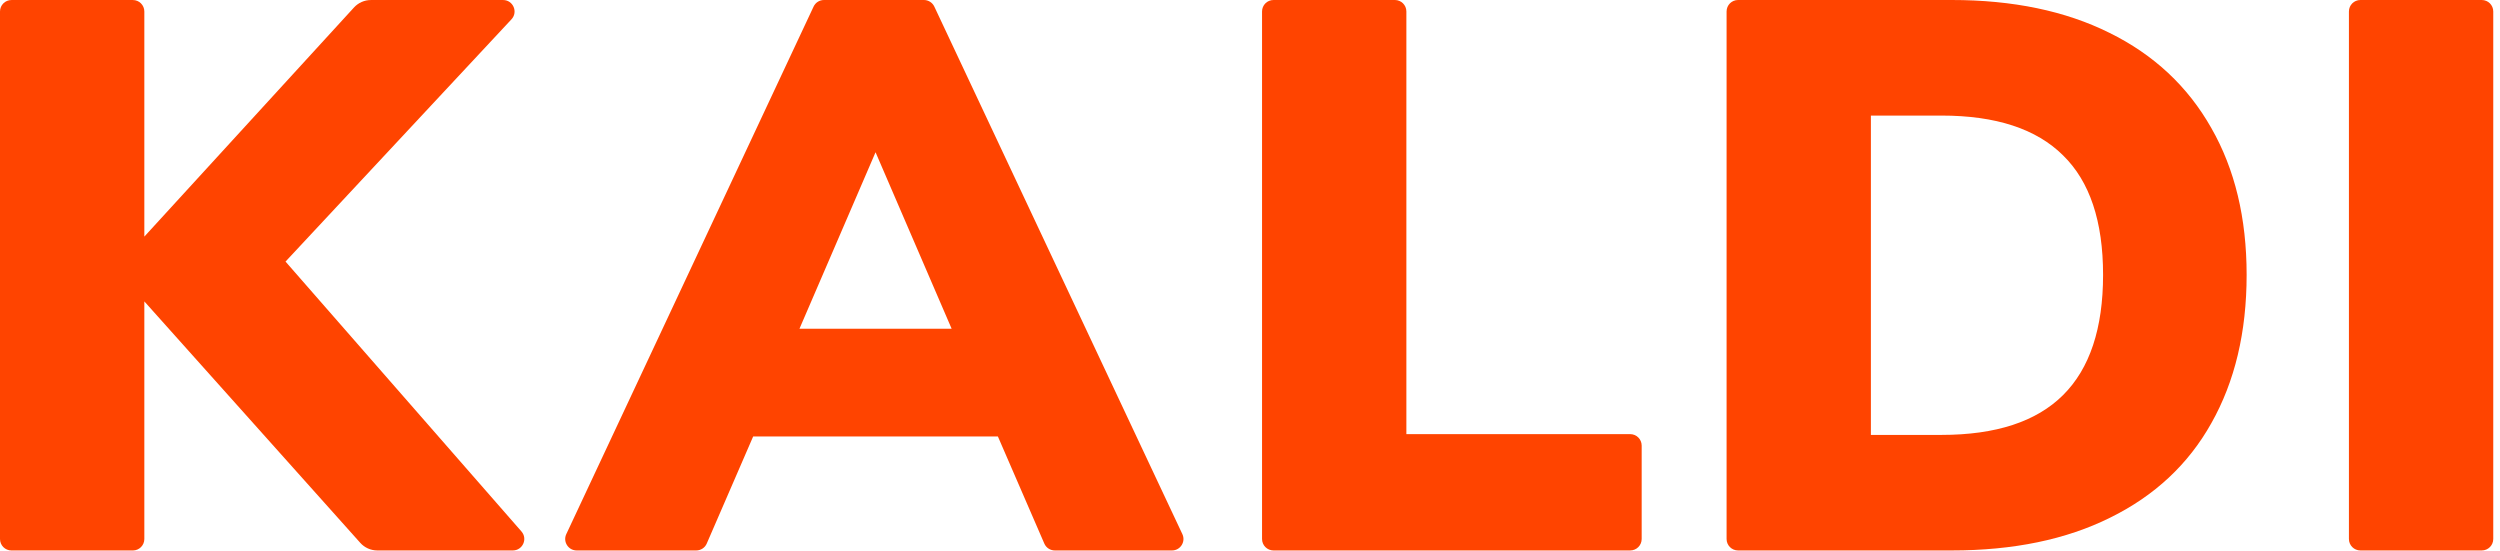
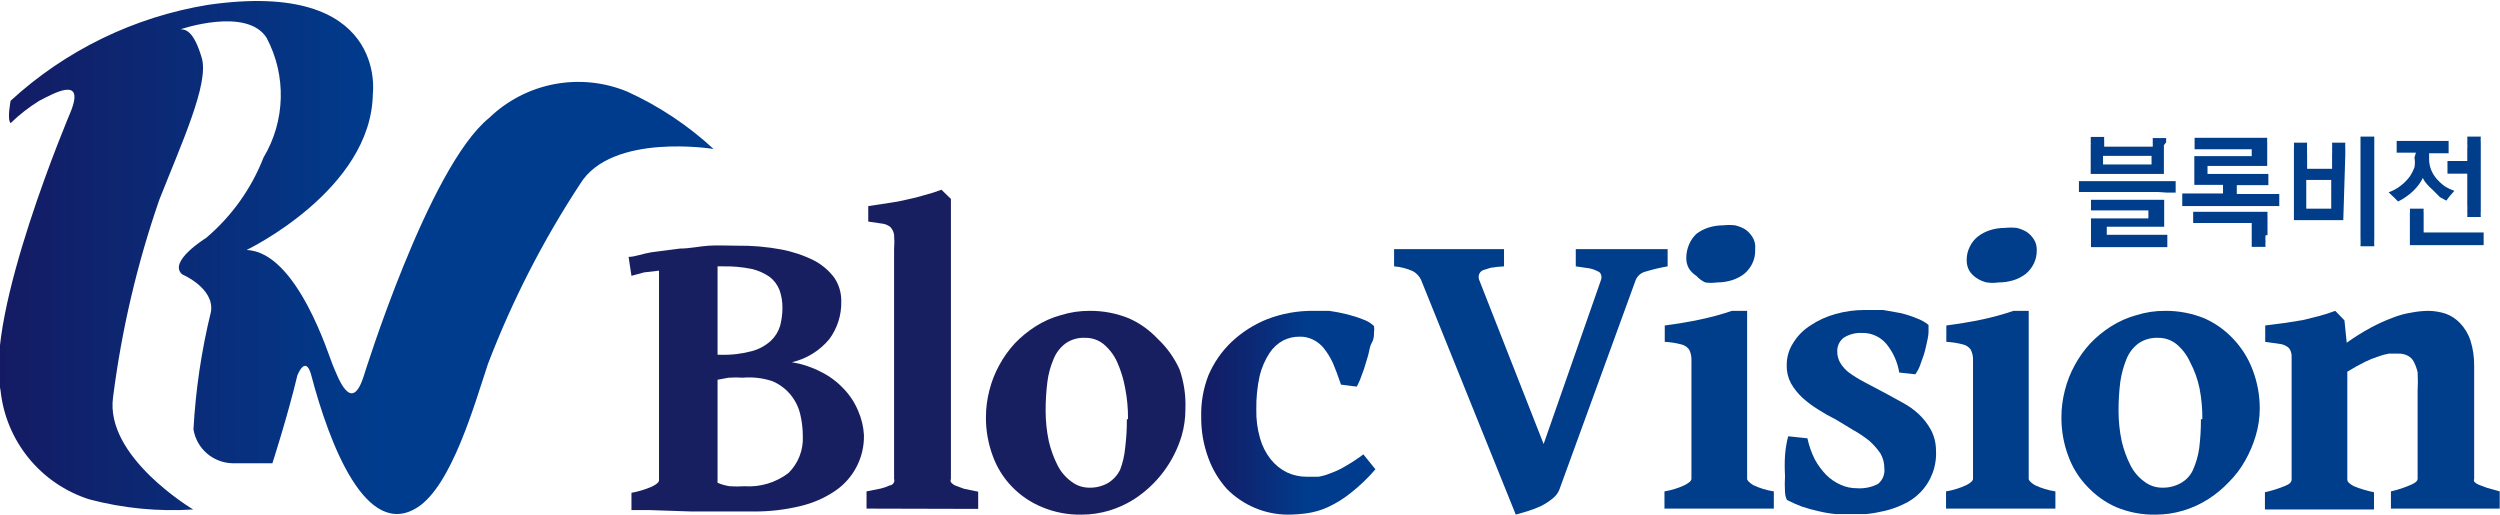
- <svg xmlns="http://www.w3.org/2000/svg" xmlns:xlink="http://www.w3.org/1999/xlink" viewBox="0 0 109 24">
-   <g transform="translate(-1470)">
-     <g style="mix-blend-mode:normal" transform="translate(1470)" fill="#f40">
-       <use xlink:href="#b" style="mix-blend-mode:normal" />
-       <use xlink:href="#c" style="mix-blend-mode:normal" />
-       <use xlink:href="#d" style="mix-blend-mode:normal" />
-       <use xlink:href="#e" style="mix-blend-mode:normal" />
-       <use xlink:href="#f" style="mix-blend-mode:normal" />
-     </g>
-   </g>
+ <svg xmlns="http://www.w3.org/2000/svg" id="레이어_1" data-name="레이어 1" viewBox="0 0 87.1 17.93">
  <defs>
-     <path id="b" d="M22.735 23.171c.283.323.053.829-.376.829h-5.907c-.285 0-.556-.121-.745-.333l-9.414-10.526v10.36c0 .276-.224.5-.5.5h-5.293c-.276 0-.5-.224-.5-.5v-23c0-.276.224-.5.5-.5h5.293c.276 0 .5.224.5.5v9.815l9.141-9.99c.19-.207.457-.325.738-.325h5.762c.437 0 .664.521.366.841l-9.851 10.563 10.287 11.767z" />
-     <path id="c" d="M45.991 24c-.199 0-.38-.118-.459-.301l-2.024-4.669h-10.67l-2.024 4.669c-.079.183-.259.301-.459.301h-5.212c-.366 0-.608-.381-.453-.712l10.782-23c.082-.176.259-.288.453-.288h4.358c.194 0 .37.112.453.287l10.815 23c.156.332-.086.713-.452.713h-5.108zm-11.135-9.668h6.635l-3.317-7.694-3.317 7.694z" />
-     <path id="d" d="M55.525 24c-.276 0-.5-.224-.5-.5v-23c0-.276.224-.5.5-.5h5.293c.276 0 .5.224.5.5v18.428h9.759c.276 0 .5.224.5.5v4.072c0 .276-.224.5-.5.5h-15.552z" />
-     <path id="e" d="M75.279.5c0-.276.224-.5.5-.5h9.315c2.667 0 4.959.477 6.874 1.43 1.938.953 3.42 2.338 4.446 4.153 1.026 1.793 1.539 3.926 1.539 6.4 0 2.496-.513 4.652-1.539 6.468-1.003 1.793-2.474 3.166-4.412 4.119-1.915.953-4.218 1.43-6.908 1.43h-9.315c-.276 0-.5-.224-.5-.5v-23zm9.37 18.462c2.371 0 4.138-.579 5.301-1.736 1.163-1.157 1.744-2.905 1.744-5.242 0-2.338-.581-4.074-1.744-5.209-1.163-1.157-2.93-1.736-5.301-1.736h-3.078v13.923h3.078z" />
-     <path id="f" d="M102.913 24c-.276 0-.5-.224-.5-.5v-23c0-.276.224-.5.5-.5h5.293c.276 0 .5.224.5.5v23c0 .276-.224.5-.5.5h-5.293z" />
+     <style>.cls-1{fill:#181f60;}.cls-2{fill:url(#linear-gradient);}.cls-3{fill:#003d8a;}.cls-4{fill:url(#linear-gradient-2);}</style>
+     <linearGradient id="linear-gradient" x1="42.72" y1="15.77" x2="48.82" y2="15.77" gradientUnits="userSpaceOnUse">
+       <stop offset="0" stop-color="#141b63" />
+       <stop offset="0.27" stop-color="#0d2773" />
+       <stop offset="0.61" stop-color="#003c8d" />
+     </linearGradient>
+     <linearGradient id="linear-gradient-2" x1="0.9" y1="10.36" x2="25.74" y2="10.36" gradientUnits="userSpaceOnUse">
+       <stop offset="0" stop-color="#141b63" />
+       <stop offset="0.53" stop-color="#003c8d" />
+     </linearGradient>
  </defs>
+   <path class="cls-1" d="M31,16.55a2.29,2.29,0,0,1-1,1.94,3.63,3.63,0,0,1-1.21.53,6.69,6.69,0,0,1-1.63.19H25.6l-.61,0-1.5-.05H22.9v-.6a3.29,3.29,0,0,0,.72-.22c.16-.08.24-.15.24-.22V10.82l-.52.06L22.9,11l-.1-.66c.22,0,.48-.11.79-.16l1-.13c.34,0,.68-.08,1-.1s.66,0,1,0a7.76,7.76,0,0,1,1.52.13,4.35,4.35,0,0,1,1.14.38,2.08,2.08,0,0,1,.72.61,1.43,1.43,0,0,1,.24.81,2.13,2.13,0,0,1-.42,1.33,2.4,2.4,0,0,1-1.3.8,3.36,3.36,0,0,1,1,.33,2.74,2.74,0,0,1,.79.58,2.47,2.47,0,0,1,.52.79A2.41,2.41,0,0,1,31,16.55Zm-4.9-5.88h-.2v3.08H26a3.79,3.79,0,0,0,1.11-.13,1.6,1.6,0,0,0,.65-.36,1.19,1.19,0,0,0,.32-.52,2.49,2.49,0,0,0,.08-.61,1.81,1.81,0,0,0-.1-.63,1.09,1.09,0,0,0-.34-.46,1.84,1.84,0,0,0-.63-.28A4.58,4.58,0,0,0,26.07,10.67Zm.7,3.88a3.54,3.54,0,0,0-.52,0l-.38.07v3.5a.37.37,0,0,0,0,.09,1.66,1.66,0,0,0,.42.12,3.68,3.68,0,0,0,.51,0,2.27,2.27,0,0,0,1.54-.46,1.68,1.68,0,0,0,.5-1.28,3.31,3.31,0,0,0-.09-.77,1.68,1.68,0,0,0-.33-.67,1.66,1.66,0,0,0-.64-.48A2.57,2.57,0,0,0,26.77,14.55Z" transform="translate(-0.9 -1.39)" />
+   <path class="cls-1" d="M31.09,19.11v-.6l.5-.1a1.51,1.51,0,0,0,.31-.11c.08,0,.13-.07.15-.11a.19.19,0,0,0,0-.12v-8a3.25,3.25,0,0,0,0-.5.49.49,0,0,0-.13-.27.55.55,0,0,0-.29-.12l-.48-.07V8.57l.73-.11a5.86,5.86,0,0,0,.63-.12,5.66,5.66,0,0,0,.59-.15A5.14,5.14,0,0,0,33.7,8l.33.32v9.76a.13.13,0,0,0,0,.11.44.44,0,0,0,.16.12l.3.11.49.1v.6Z" transform="translate(-0.9 -1.39)" />
+   <path class="cls-1" d="M42.2,15.63a3.33,3.33,0,0,1-.13.94,4,4,0,0,1-1.67,2.22,3.5,3.5,0,0,1-.86.39,3.36,3.36,0,0,1-.95.14,3.4,3.4,0,0,1-1.38-.26,3.09,3.09,0,0,1-1.05-.71,3,3,0,0,1-.67-1.07,3.78,3.78,0,0,1-.24-1.36,3.71,3.71,0,0,1,.12-.93,3.66,3.66,0,0,1,.34-.87,3.74,3.74,0,0,1,.54-.76,3.83,3.83,0,0,1,.73-.6,3.19,3.19,0,0,1,.88-.39,3.29,3.29,0,0,1,1-.15,3.56,3.56,0,0,1,1.37.26,3.09,3.09,0,0,1,1,.71A3.36,3.36,0,0,1,42,14.27,3.77,3.77,0,0,1,42.2,15.63Zm-2,.36a5.35,5.35,0,0,0-.1-1.08,3.89,3.89,0,0,0-.28-.91,1.76,1.76,0,0,0-.47-.62,1,1,0,0,0-.65-.22,1.09,1.09,0,0,0-.67.19,1.27,1.27,0,0,0-.42.54,3,3,0,0,0-.22.81,8,8,0,0,0-.06,1,5.07,5.07,0,0,0,.11,1.06,3.67,3.67,0,0,0,.31.85,1.57,1.57,0,0,0,.48.56,1,1,0,0,0,.6.21,1.26,1.26,0,0,0,.67-.16,1.15,1.15,0,0,0,.42-.45A2.86,2.86,0,0,0,40.1,17,7.83,7.83,0,0,0,40.16,16Z" transform="translate(-0.9 -1.39)" />
+   <path class="cls-2" d="M48.82,17.74a6.11,6.11,0,0,1-.88.84,3.75,3.75,0,0,1-.78.48,2.68,2.68,0,0,1-.71.21,5.19,5.19,0,0,1-.68.05,3,3,0,0,1-2.13-.9A3.3,3.3,0,0,1,43,17.35a4,4,0,0,1-.25-1.43A3.72,3.72,0,0,1,43,14.47a3.51,3.51,0,0,1,.81-1.17,3.93,3.93,0,0,1,1.24-.79,4.35,4.35,0,0,1,1.61-.29c.15,0,.34,0,.55,0a6.18,6.18,0,0,1,.62.12,4.09,4.09,0,0,1,.56.18,1,1,0,0,1,.38.23.65.65,0,0,1,0,.22c0,.11,0,.23-.08.37s-.08.29-.13.45-.09.31-.14.46l-.14.38c-.05.11-.08.18-.11.23l-.55-.07c-.1-.29-.19-.54-.28-.75a2.57,2.57,0,0,0-.32-.52,1.08,1.08,0,0,0-.38-.3,1,1,0,0,0-.47-.1,1.24,1.24,0,0,0-.56.13,1.32,1.32,0,0,0-.48.44,2.57,2.57,0,0,0-.34.78,5.08,5.08,0,0,0-.12,1.19,3.35,3.35,0,0,0,.13,1,2.09,2.09,0,0,0,.37.73,1.68,1.68,0,0,0,.57.46,1.63,1.63,0,0,0,.7.15l.39,0a1.93,1.93,0,0,0,.42-.12,2.83,2.83,0,0,0,.51-.24,5.71,5.71,0,0,0,.64-.42Z" transform="translate(-0.9 -1.39)" />
+   <path class="cls-3" d="M59,10.67a6.2,6.2,0,0,0-.76.18.5.5,0,0,0-.35.29l-2.67,7.33a.76.76,0,0,1-.23.29,2.27,2.27,0,0,1-.38.25,3.66,3.66,0,0,1-.46.18l-.44.13-3.3-8.18a.67.67,0,0,0-.28-.3,1.93,1.93,0,0,0-.66-.17v-.6h3.83v.6a4.24,4.24,0,0,0-.47.05l-.28.09a.27.27,0,0,0-.12.14.31.31,0,0,0,0,.18l2.25,5.73,2-5.72a.28.28,0,0,0,0-.18.18.18,0,0,0-.12-.12,1,1,0,0,0-.28-.1l-.48-.07v-.6H59Z" transform="translate(-0.9 -1.39)" />
+   <path class="cls-3" d="M58.89,19.11v-.6a2.72,2.72,0,0,0,.71-.22c.15-.08.23-.15.23-.22V14.52c0-.25,0-.44,0-.59a.74.74,0,0,0-.08-.36.46.46,0,0,0-.27-.18,2.83,2.83,0,0,0-.58-.09v-.57c.45-.06.87-.13,1.24-.21a9.33,9.33,0,0,0,1.1-.3h.53v5.85c0,.06.07.13.21.22a2.57,2.57,0,0,0,.72.22v.6Zm3.16-9a1,1,0,0,1-.1.46,1.09,1.09,0,0,1-.28.36,1.4,1.4,0,0,1-.42.22,1.78,1.78,0,0,1-.53.08,1.4,1.4,0,0,1-.41,0A1,1,0,0,1,60,11a.81.81,0,0,1-.26-.26.72.72,0,0,1-.09-.37,1.2,1.2,0,0,1,.1-.47A1.09,1.09,0,0,1,60,9.54a1.4,1.4,0,0,1,.42-.22,1.72,1.72,0,0,1,.52-.08,1.92,1.92,0,0,1,.41,0,1.22,1.22,0,0,1,.35.14.88.88,0,0,1,.25.26A.65.65,0,0,1,62.05,10.07Z" transform="translate(-0.9 -1.39)" />
+   <path class="cls-3" d="M68.35,17.08a1.94,1.94,0,0,1-.56,1.48,1.94,1.94,0,0,1-.58.4,3.15,3.15,0,0,1-.65.23,5,5,0,0,1-.64.11l-.54,0-.53,0a4.28,4.28,0,0,1-.59-.1,5.5,5.5,0,0,1-.58-.16,5.06,5.06,0,0,1-.52-.23s-.06-.1-.07-.26a4.85,4.85,0,0,1,0-.58,5.85,5.85,0,0,1,0-.71,3.74,3.74,0,0,1,.11-.67l.67.07a3.07,3.07,0,0,0,.26.74,2.52,2.52,0,0,0,.4.54,1.64,1.64,0,0,0,.5.34,1.34,1.34,0,0,0,.56.12,1.39,1.39,0,0,0,.74-.15.61.61,0,0,0,.22-.55,1,1,0,0,0-.14-.52,2.5,2.5,0,0,0-.38-.43,4,4,0,0,0-.55-.37L64.85,16a6.08,6.08,0,0,1-.6-.34,3.74,3.74,0,0,1-.55-.41,2.1,2.1,0,0,1-.4-.5,1.26,1.26,0,0,1-.15-.62,1.39,1.39,0,0,1,.23-.8,1.87,1.87,0,0,1,.61-.61,2.94,2.94,0,0,1,.86-.39,3.72,3.72,0,0,1,1-.14c.22,0,.44,0,.66,0l.62.11a3.94,3.94,0,0,1,.55.18,1.46,1.46,0,0,1,.41.23s0,.11,0,.25-.05.32-.09.51-.1.37-.17.55a1.42,1.42,0,0,1-.2.41l-.56-.06a2.12,2.12,0,0,0-.45-1,1.07,1.07,0,0,0-.84-.38,1.09,1.09,0,0,0-.65.17.58.58,0,0,0-.22.48.75.75,0,0,0,.11.4,1.21,1.21,0,0,0,.31.34,4.39,4.39,0,0,0,.52.32l.72.38.62.34a2.58,2.58,0,0,1,.57.41,2.15,2.15,0,0,1,.41.53A1.54,1.54,0,0,1,68.35,17.08Z" transform="translate(-0.9 -1.39)" />
+   <path class="cls-3" d="M68.7,19.11v-.6a2.72,2.72,0,0,0,.71-.22c.15-.08.23-.15.23-.22V14.52c0-.25,0-.44,0-.59a.74.74,0,0,0-.08-.36.46.46,0,0,0-.27-.18,2.83,2.83,0,0,0-.58-.09v-.57c.45-.06.87-.13,1.25-.21a9.72,9.72,0,0,0,1.09-.3h.53v5.85c0,.06.07.13.21.22a2.57,2.57,0,0,0,.72.22v.6Zm3.16-9a1,1,0,0,1-.1.46,1.09,1.09,0,0,1-.28.36,1.4,1.4,0,0,1-.42.22,1.78,1.78,0,0,1-.53.08,1.4,1.4,0,0,1-.41,0,1,1,0,0,1-.35-.15.81.81,0,0,1-.26-.26.72.72,0,0,1-.09-.37,1,1,0,0,1,.11-.47,1,1,0,0,1,.28-.35,1.4,1.4,0,0,1,.42-.22,1.72,1.72,0,0,1,.52-.08,1.92,1.92,0,0,1,.41,0,1.22,1.22,0,0,1,.35.14.88.88,0,0,1,.25.26A.65.65,0,0,1,71.86,10.07Z" transform="translate(-0.9 -1.39)" />
+   <path class="cls-3" d="M79.63,15.63a3.34,3.34,0,0,1-.14.94,4.14,4.14,0,0,1-.37.87,3.38,3.38,0,0,1-.57.75,3.83,3.83,0,0,1-.73.6,3.5,3.5,0,0,1-.86.39,3.36,3.36,0,0,1-.95.14,3.43,3.43,0,0,1-1.38-.26,3.09,3.09,0,0,1-1-.71,3,3,0,0,1-.67-1.07,3.78,3.78,0,0,1-.24-1.36,3.71,3.71,0,0,1,.12-.93,3.66,3.66,0,0,1,.34-.87,3.74,3.74,0,0,1,.54-.76,3.83,3.83,0,0,1,.73-.6,3.32,3.32,0,0,1,.88-.39,3.29,3.29,0,0,1,1-.15,3.56,3.56,0,0,1,1.37.26,3.09,3.09,0,0,1,1,.71,3.19,3.19,0,0,1,.68,1.08A3.78,3.78,0,0,1,79.63,15.63Zm-2,.36a5.35,5.35,0,0,0-.1-1.08A3.47,3.47,0,0,0,77.2,14a1.76,1.76,0,0,0-.47-.62,1,1,0,0,0-.65-.22,1.11,1.11,0,0,0-.67.19,1.27,1.27,0,0,0-.42.54,3.39,3.39,0,0,0-.22.81,8,8,0,0,0-.06,1,5.07,5.07,0,0,0,.11,1.06,3.67,3.67,0,0,0,.31.85,1.57,1.57,0,0,0,.48.56,1,1,0,0,0,.6.21,1.26,1.26,0,0,0,.67-.16,1,1,0,0,0,.42-.45,2.86,2.86,0,0,0,.22-.76A7.83,7.83,0,0,0,77.58,16Z" transform="translate(-0.9 -1.39)" />
+   <path class="cls-3" d="M84.2,19.11v-.6a3.89,3.89,0,0,0,.72-.24c.14-.06.21-.13.21-.2V15a5.6,5.6,0,0,0,0-.64A1.55,1.55,0,0,0,85,14a.47.47,0,0,0-.22-.22.67.67,0,0,0-.33-.07l-.32,0a2.06,2.06,0,0,0-.37.1,3.31,3.31,0,0,0-.47.19c-.18.09-.38.2-.61.34v3.76c0,.08.08.15.23.23a4,4,0,0,0,.7.21v.6h-3.8v-.6a4.22,4.22,0,0,0,.7-.22c.16-.06.23-.14.23-.22V14.22c0-.18,0-.33,0-.44a.47.47,0,0,0-.09-.26.57.57,0,0,0-.27-.14l-.56-.08v-.57l.7-.09.62-.1.56-.14c.19-.05.37-.11.56-.18l.32.33.08.78a7.68,7.68,0,0,1,.85-.53,6.06,6.06,0,0,1,.75-.34,3,3,0,0,1,.66-.18,3.19,3.19,0,0,1,.59-.06,2,2,0,0,1,.6.1,1.29,1.29,0,0,1,.5.33,1.6,1.6,0,0,1,.36.6,2.86,2.86,0,0,1,.13.9v3.92a.13.13,0,0,0,0,.1.46.46,0,0,0,.14.1l.29.11.46.13v.6Z" transform="translate(-0.9 -1.39)" />
+   <path class="cls-4" d="M22.75,4.58a4.47,4.47,0,0,0-4.81.92c-2.11,1.7-4.37,9-4.37,9-.43,1.34-.89.05-1.08-.4-.11-.24-1.23-3.94-3-4,0,0,4.36-2.09,4.4-5.45,0,0,.53-4-5.75-3.09A13.36,13.36,0,0,0,1.27,4.9s-.13.65,0,.78a5.82,5.82,0,0,1,1-.78c.44-.22,1.62-.92,1.09.39,0,0-3,7.05-2.44,9.71a4.47,4.47,0,0,0,3.1,3.79,11.29,11.29,0,0,0,3.61.35s-3.09-1.83-2.79-3.92A34.23,34.23,0,0,1,6.45,8.35c.79-2,1.74-4.06,1.48-4.94s-.52-1-.74-1c0,0,2.31-.79,3,.3a4.25,4.25,0,0,1-.11,4.17,7,7,0,0,1-2,2.8s-1.35.83-.83,1.27c0,0,1.13.48,1,1.3a22.37,22.37,0,0,0-.61,4.1A1.41,1.41,0,0,0,9,17.53h1.39s.52-1.6.87-3.06v0s.27-.71.47-.06c.65,2.48,1.93,5.79,3.71,4.66,1.2-.76,2-3.62,2.46-5a32.82,32.82,0,0,1,3.21-6.27c1.1-1.8,4.65-1.22,4.65-1.22A11.34,11.34,0,0,0,22.75,4.58Z" transform="translate(-0.9 -1.39)" />
+   <path class="cls-3" d="M76.09,8.08H73.64l-.31,0V7.7l.31,0h2.75l.31,0v.4l-.31,0Zm.2-1.63v1H73.74v-1a.66.66,0,0,0,0-.14.86.86,0,0,0,0-.15h.47a1,1,0,0,0,0,.15V6.5h1.69v0a.76.76,0,0,0,0-.15.86.86,0,0,0,0-.15h.47a.86.86,0,0,0,0,.15A.66.66,0,0,0,76.29,6.45ZM73.75,9.94V9h2V8.72h-2V8.35H76.3c0,.05,0,.1,0,.16v.78h-2v.28h1.92l.19,0V10l-.19,0H73.75Zm2.11-2.82v-.3H74.17v.3Z" transform="translate(-0.9 -1.39)" />
+   <path class="cls-3" d="M78.83,7.85v.3H80l.31,0v.42H76.93V8.13l.31,0h1.11v-.3h-1v-1h2V6.59H77.53l-.17,0v-.4l.18,0h2.35a.88.88,0,0,0,0,.16v.82H77.81v.28h2.12v.39h-1.1Zm1,1.74a1.34,1.34,0,0,0,0,.2,1.34,1.34,0,0,0,0,.2h-.48c0-.06,0-.13,0-.2V9.16H77.31V8.77H79.9a1,1,0,0,0,0,.16v.65Z" transform="translate(-0.9 -1.39)" />
+   <path class="cls-3" d="M82.54,9.06H80.82V6.57a1.48,1.48,0,0,0,0-.21h.46a1.48,1.48,0,0,0,0,.21,1.55,1.55,0,0,0,0,.22v.48h.87V6.79a1.55,1.55,0,0,0,0-.22,1.48,1.48,0,0,0,0-.21h.46a1.48,1.48,0,0,0,0,.21c0,.07,0,.14,0,.22Zm-.42-.4v-1h-.87v1Zm1.5.73v.29a2.83,2.83,0,0,0,0,.29h-.48a2.83,2.83,0,0,0,0-.29V6.44c0-.09,0-.19,0-.29h.48c0,.1,0,.2,0,.29v3Z" transform="translate(-0.9 -1.39)" />
+   <path class="cls-3" d="M85.07,6.71H84.4V6.3h1.81v.43h-.68v.22a1,1,0,0,0,.08.38,1.17,1.17,0,0,0,.19.3,1.75,1.75,0,0,0,.29.26,1.82,1.82,0,0,0,.32.15l-.16.18-.12.16-.22-.12L85.65,8a1.89,1.89,0,0,1-.2-.2.85.85,0,0,1-.14-.21,1.27,1.27,0,0,1-.13.22,1.83,1.83,0,0,1-.46.44,1.91,1.91,0,0,1-.27.16l-.14-.14-.19-.18a1.44,1.44,0,0,0,.42-.23,1.52,1.52,0,0,0,.33-.34,1.4,1.4,0,0,0,.15-.3.93.93,0,0,0,0-.34Zm-.21,3.18V8.82a.78.78,0,0,0,0-.16h.48a.78.78,0,0,0,0,.16v.67h1.84l.25,0v.44l-.25,0H84.86Zm2-2.45h-.69V7l.15,0h.54V6.59a1.55,1.55,0,0,0,0-.22,1.7,1.7,0,0,0,0-.22h.47a1.8,1.8,0,0,0,0,.22V8.74a1.49,1.49,0,0,0,0,.21h-.47a1.48,1.48,0,0,0,0-.21,1.55,1.55,0,0,0,0-.22Z" transform="translate(-0.9 -1.39)" />
</svg>
